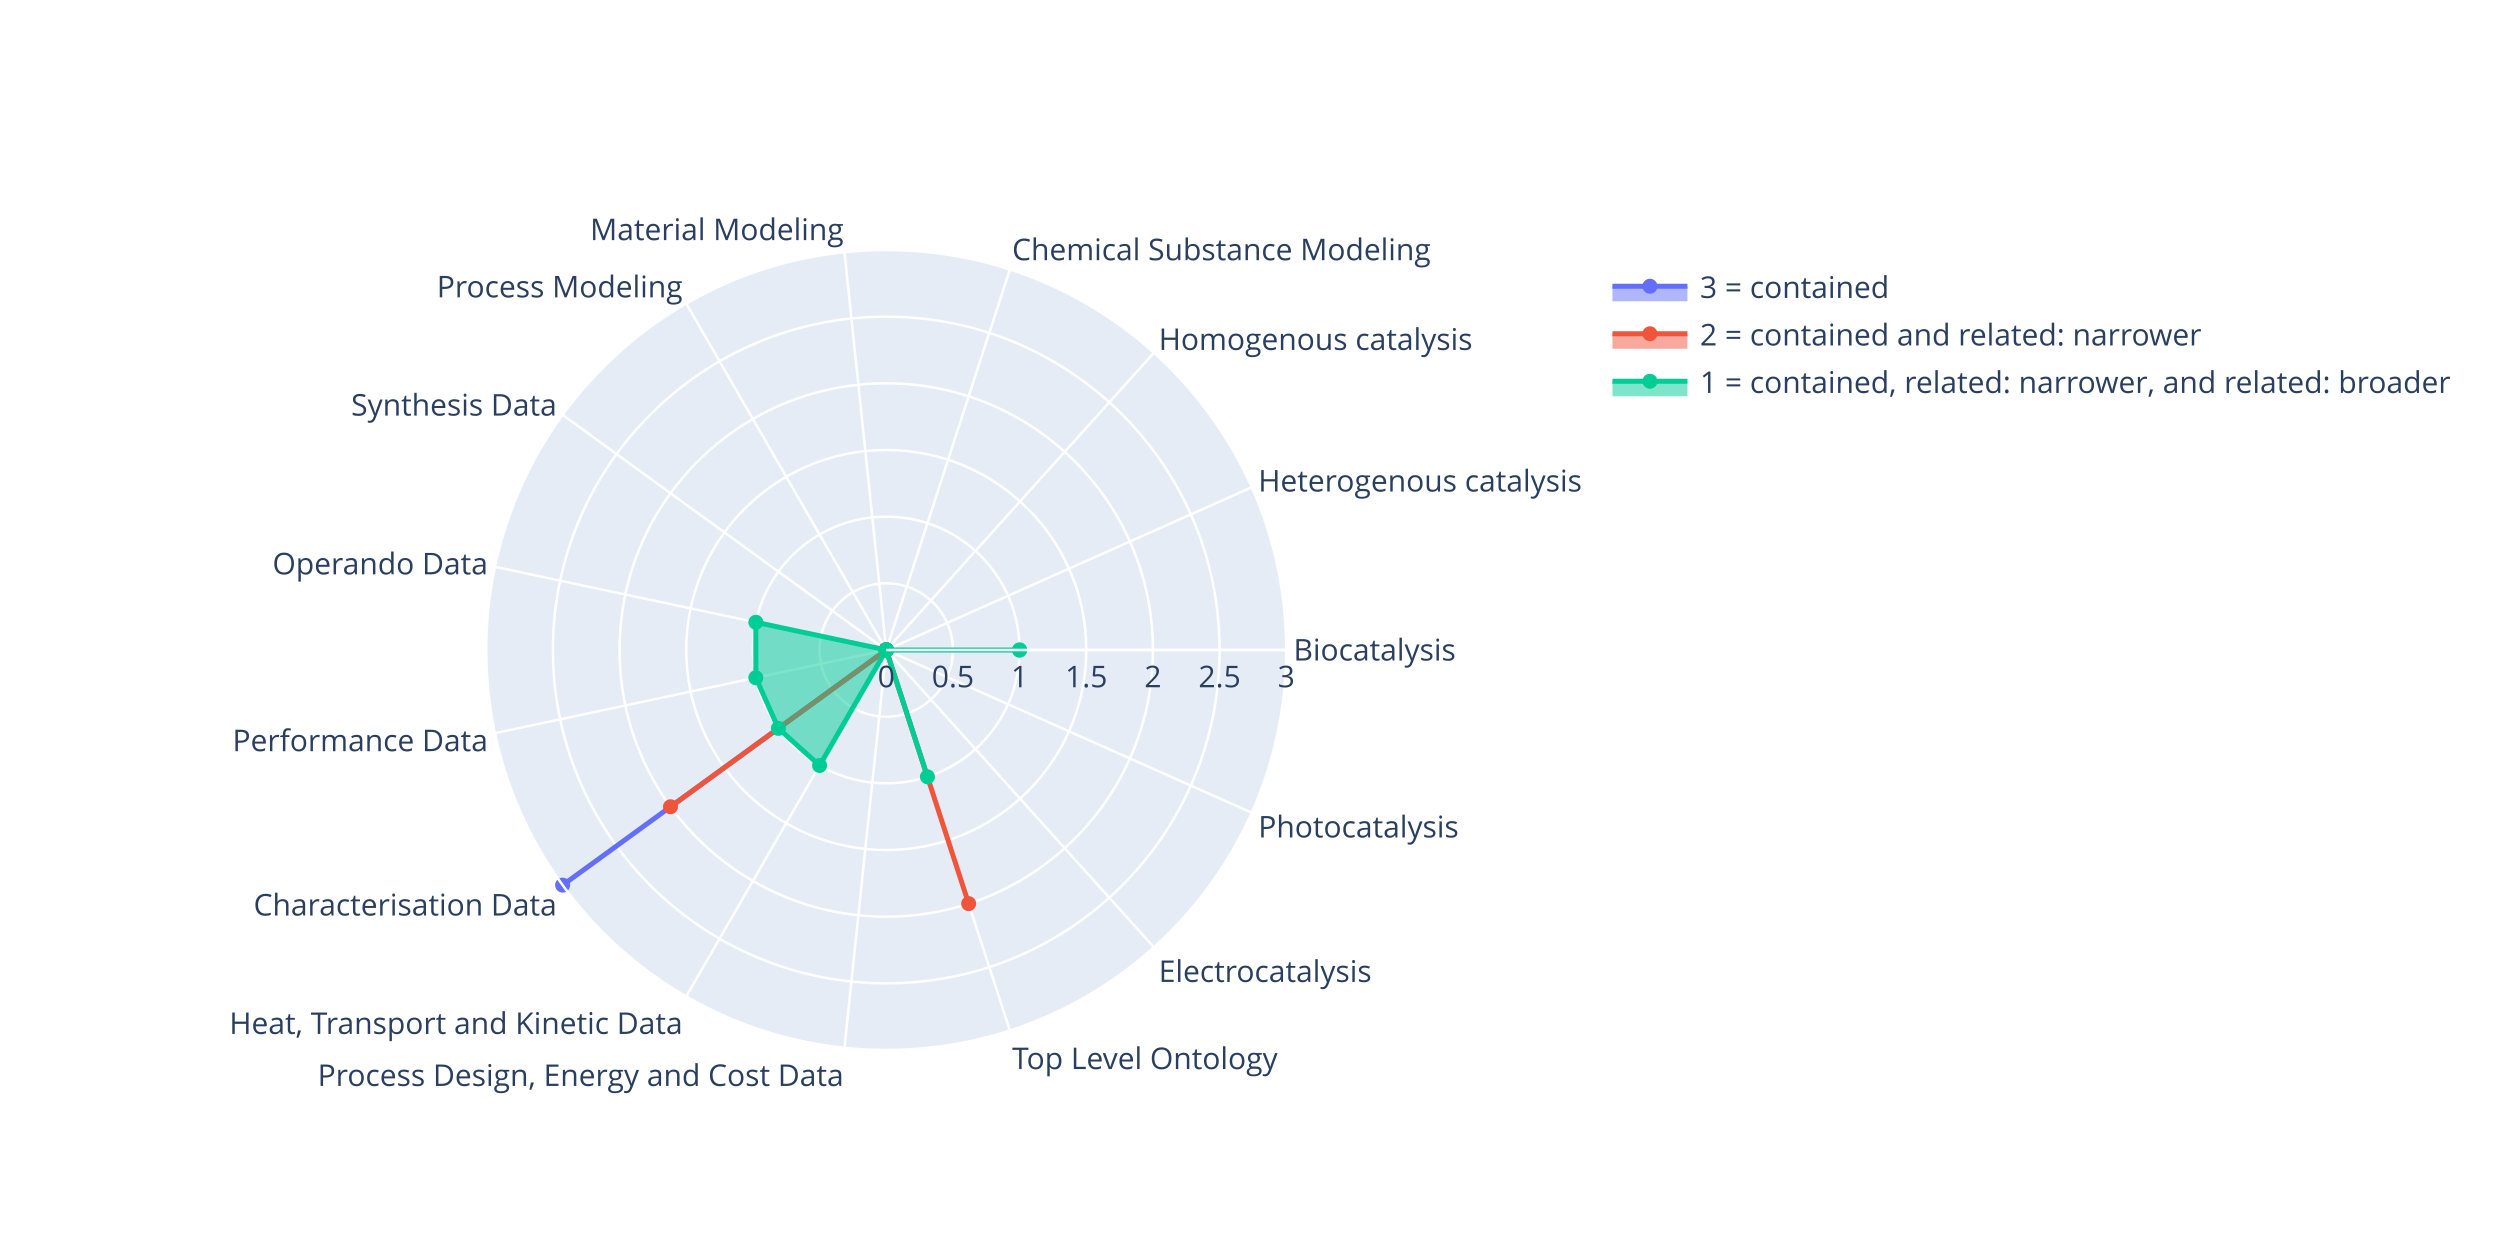
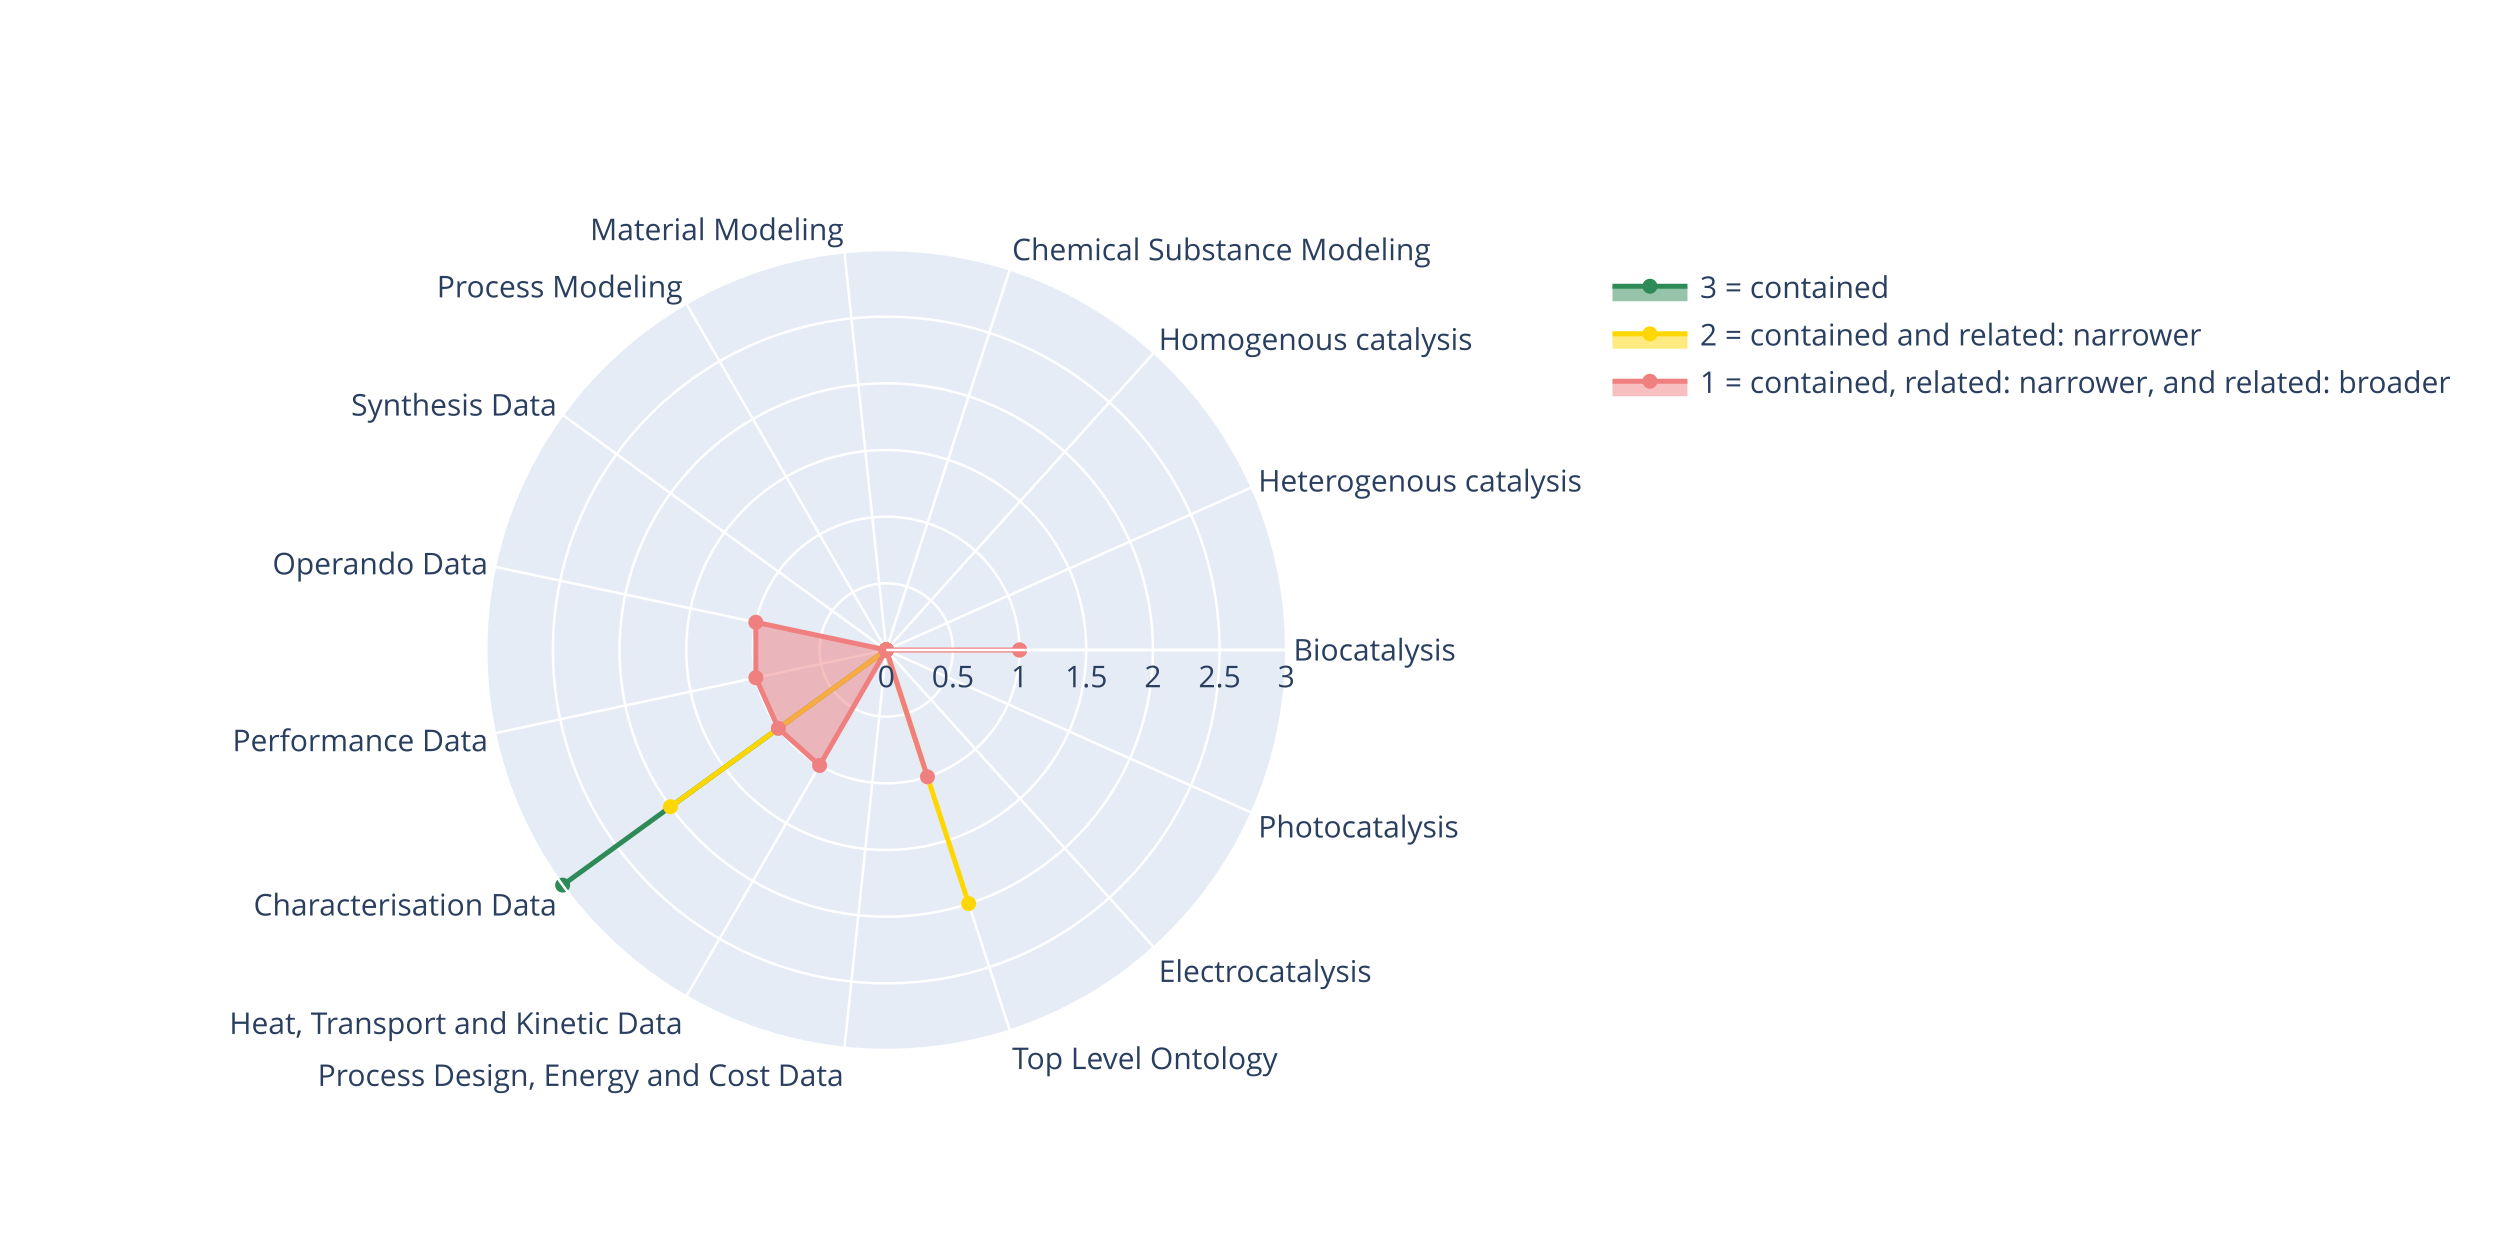
<svg xmlns="http://www.w3.org/2000/svg" class="main-svg" width="1000" height="500" style="" viewBox="0 0 1000 500">
  <rect x="0" y="0" width="1000" height="500" style="fill: rgb(255, 255, 255); fill-opacity: 1;" />
-   <defs id="defs-102717">
+   <defs id="defs-8e0867">
    <g class="clips">
-       <clipPath id="clip102717polar-for-traces">
+       <clipPath id="clip8e0867polar-for-traces">
        <path d="M160,0A160,160 0,1,0 -160,-1.9594348786357652e-14A160,160 0,1,0 160,3.9188697572715304e-14Z" transform="translate(160,160)" />
      </clipPath>
    </g>
    <g class="gradients" />
    <g class="patterns" />
  </defs>
  <g class="bglayer" />
  <g class="layer-below">
    <g class="imagelayer" />
    <g class="shapelayer" />
  </g>
  <g class="cartesianlayer" />
  <g class="polarlayer">
    <g class="polar">
      <g class="polarsublayer draglayer" />
      <g class="polarsublayer plotbg">
        <path d="M160,0A160,160 0,1,0 -160,-1.9594348786357652e-14A160,160 0,1,0 160,3.9188697572715304e-14Z" transform="translate(354.5,260)" style="fill: rgb(229, 236, 246); fill-opacity: 1;" />
      </g>
      <g class="polarsublayer backplot">
        <g class="maplayer" />
      </g>
      <g class="polarsublayer angular-grid" style="fill: none;">
        <path class="angularaxisgrid" d="M354.5,260L514.5,260" style="stroke: rgb(255, 255, 255); stroke-opacity: 1; stroke-width: 1px;" />
        <path class="angularaxisgrid" d="M354.5,260L500.667,194.922" style="stroke: rgb(255, 255, 255); stroke-opacity: 1; stroke-width: 1px;" />
        <path class="angularaxisgrid" d="M354.5,260L461.561,141.097" style="stroke: rgb(255, 255, 255); stroke-opacity: 1; stroke-width: 1px;" />
        <path class="angularaxisgrid" d="M354.5,260L403.943,107.831" style="stroke: rgb(255, 255, 255); stroke-opacity: 1; stroke-width: 1px;" />
        <path class="angularaxisgrid" d="M354.5,260L337.775,100.876" style="stroke: rgb(255, 255, 255); stroke-opacity: 1; stroke-width: 1px;" />
        <path class="angularaxisgrid" d="M354.5,260L274.5,121.436" style="stroke: rgb(255, 255, 255); stroke-opacity: 1; stroke-width: 1px;" />
        <path class="angularaxisgrid" d="M354.5,260L225.057,165.954" style="stroke: rgb(255, 255, 255); stroke-opacity: 1; stroke-width: 1px;" />
        <path class="angularaxisgrid" d="M354.5,260L197.996,226.734" style="stroke: rgb(255, 255, 255); stroke-opacity: 1; stroke-width: 1px;" />
        <path class="angularaxisgrid" d="M354.5,260L197.996,293.266" style="stroke: rgb(255, 255, 255); stroke-opacity: 1; stroke-width: 1px;" />
        <path class="angularaxisgrid" d="M354.5,260L225.057,354.046" style="stroke: rgb(255, 255, 255); stroke-opacity: 1; stroke-width: 1px;" />
        <path class="angularaxisgrid" d="M354.5,260L274.5,398.564" style="stroke: rgb(255, 255, 255); stroke-opacity: 1; stroke-width: 1px;" />
        <path class="angularaxisgrid" d="M354.5,260L337.775,419.124" style="stroke: rgb(255, 255, 255); stroke-opacity: 1; stroke-width: 1px;" />
        <path class="angularaxisgrid" d="M354.5,260L403.943,412.169" style="stroke: rgb(255, 255, 255); stroke-opacity: 1; stroke-width: 1px;" />
        <path class="angularaxisgrid" d="M354.5,260L461.561,378.903" style="stroke: rgb(255, 255, 255); stroke-opacity: 1; stroke-width: 1px;" />
        <path class="angularaxisgrid" d="M354.5,260L500.667,325.078" style="stroke: rgb(255, 255, 255); stroke-opacity: 1; stroke-width: 1px;" />
      </g>
      <g class="polarsublayer radial-grid" transform="translate(354.5,260)" style="fill: none;">
        <path class="xgrid" d="M26.67,0A26.67,26.67 0,1,0 -26.67,-3.2661330133259913e-15A26.67,26.67 0,1,0 26.67,6.532266026651983e-15Z" style="stroke: rgb(255, 255, 255); stroke-opacity: 1; stroke-width: 1px;" />
        <path class="xgrid" d="M53.33,0A53.33,53.33 0,1,0 -53.33,-6.531041379852834e-15A53.33,53.33 0,1,0 53.33,1.3062082759705669e-14Z" style="stroke: rgb(255, 255, 255); stroke-opacity: 1; stroke-width: 1px;" />
        <path class="xgrid" d="M80,0A80,80 0,1,0 -80,-9.797174393178826e-15A80,80 0,1,0 80,1.9594348786357652e-14Z" style="stroke: rgb(255, 255, 255); stroke-opacity: 1; stroke-width: 1px;" />
        <path class="xgrid" d="M106.67,0A106.67,106.67 0,1,0 -106.67,-1.3063307406504817e-14A106.67,106.67 0,1,0 106.67,2.6126614813009634e-14Z" style="stroke: rgb(255, 255, 255); stroke-opacity: 1; stroke-width: 1px;" />
        <path class="xgrid" d="M133.33,0A133.33,133.33 0,1,0 -133.33,-1.632821577303166e-14A133.33,133.33 0,1,0 133.33,3.265643154606332e-14Z" style="stroke: rgb(255, 255, 255); stroke-opacity: 1; stroke-width: 1px;" />
      </g>
      <g class="polarsublayer frontplot" transform="translate(194.5,100)">
        <g class="barlayer" />
        <g class="scatterlayer">
-           <g class="trace scatter tracece594c" style="stroke-miterlimit: 2; opacity: 1;">
-             <g class="fills" clip-path="url(#clip102717polar-for-traces)">
+           <g class="trace scatter tracef005bd" style="stroke-miterlimit: 2; opacity: 1;">
+             <g class="fills" clip-path="url(#clip8e0867polar-for-traces)">
              <g>
-                 <path class="js-fill" d="M160,160L160,160L160,160L160,160L160,160L160,160L160,160L160,160L160,160L30.56,254.05L160,160L160,160L160,160L160,160L160,160L160,160Z" style="fill: rgb(99, 110, 250); fill-opacity: 0.5; stroke-width: 0;" />
+                 <path class="js-fill" d="M160,160L160,160L160,160L160,160L160,160L160,160L160,160L160,160L160,160L30.56,254.05L160,160L160,160L160,160L160,160L160,160L160,160Z" style="fill: rgb(46, 139, 87); fill-opacity: 0.5; stroke-width: 0;" />
              </g>
            </g>
            <g class="errorbars" />
            <g class="lines">
-               <path class="js-line" d="M160,160L160,160L160,160L160,160L160,160L160,160L160,160L160,160L160,160L30.56,254.05L160,160L160,160L160,160L160,160L160,160L160,160" clip-path="url(#clip102717polar-for-traces)" style="vector-effect: non-scaling-stroke; fill: none; stroke: rgb(99, 110, 250); stroke-opacity: 1; stroke-width: 2px; opacity: 1;" />
+               <path class="js-line" d="M160,160L160,160L160,160L160,160L160,160L160,160L160,160L160,160L160,160L30.56,254.05L160,160L160,160L160,160L160,160L160,160L160,160" clip-path="url(#clip8e0867polar-for-traces)" style="vector-effect: non-scaling-stroke; fill: none; stroke: rgb(46, 139, 87); stroke-opacity: 1; stroke-width: 2px; opacity: 1;" />
            </g>
            <g class="points">
-               <path class="point" transform="translate(160,160)" d="M3,0A3,3 0 1,1 0,-3A3,3 0 0,1 3,0Z" style="opacity: 1; stroke-width: 0px; fill: rgb(99, 110, 250); fill-opacity: 1;" />
-               <path class="point" transform="translate(160,160)" d="M3,0A3,3 0 1,1 0,-3A3,3 0 0,1 3,0Z" style="opacity: 1; stroke-width: 0px; fill: rgb(99, 110, 250); fill-opacity: 1;" />
-               <path class="point" transform="translate(160,160)" d="M3,0A3,3 0 1,1 0,-3A3,3 0 0,1 3,0Z" style="opacity: 1; stroke-width: 0px; fill: rgb(99, 110, 250); fill-opacity: 1;" />
-               <path class="point" transform="translate(160,160)" d="M3,0A3,3 0 1,1 0,-3A3,3 0 0,1 3,0Z" style="opacity: 1; stroke-width: 0px; fill: rgb(99, 110, 250); fill-opacity: 1;" />
-               <path class="point" transform="translate(160,160)" d="M3,0A3,3 0 1,1 0,-3A3,3 0 0,1 3,0Z" style="opacity: 1; stroke-width: 0px; fill: rgb(99, 110, 250); fill-opacity: 1;" />
-               <path class="point" transform="translate(160,160)" d="M3,0A3,3 0 1,1 0,-3A3,3 0 0,1 3,0Z" style="opacity: 1; stroke-width: 0px; fill: rgb(99, 110, 250); fill-opacity: 1;" />
-               <path class="point" transform="translate(160,160)" d="M3,0A3,3 0 1,1 0,-3A3,3 0 0,1 3,0Z" style="opacity: 1; stroke-width: 0px; fill: rgb(99, 110, 250); fill-opacity: 1;" />
-               <path class="point" transform="translate(160,160)" d="M3,0A3,3 0 1,1 0,-3A3,3 0 0,1 3,0Z" style="opacity: 1; stroke-width: 0px; fill: rgb(99, 110, 250); fill-opacity: 1;" />
-               <path class="point" transform="translate(160,160)" d="M3,0A3,3 0 1,1 0,-3A3,3 0 0,1 3,0Z" style="opacity: 1; stroke-width: 0px; fill: rgb(99, 110, 250); fill-opacity: 1;" />
-               <path class="point" transform="translate(30.56,254.05)" d="M3,0A3,3 0 1,1 0,-3A3,3 0 0,1 3,0Z" style="opacity: 1; stroke-width: 0px; fill: rgb(99, 110, 250); fill-opacity: 1;" />
-               <path class="point" transform="translate(160,160)" d="M3,0A3,3 0 1,1 0,-3A3,3 0 0,1 3,0Z" style="opacity: 1; stroke-width: 0px; fill: rgb(99, 110, 250); fill-opacity: 1;" />
-               <path class="point" transform="translate(160,160)" d="M3,0A3,3 0 1,1 0,-3A3,3 0 0,1 3,0Z" style="opacity: 1; stroke-width: 0px; fill: rgb(99, 110, 250); fill-opacity: 1;" />
-               <path class="point" transform="translate(160,160)" d="M3,0A3,3 0 1,1 0,-3A3,3 0 0,1 3,0Z" style="opacity: 1; stroke-width: 0px; fill: rgb(99, 110, 250); fill-opacity: 1;" />
-               <path class="point" transform="translate(160,160)" d="M3,0A3,3 0 1,1 0,-3A3,3 0 0,1 3,0Z" style="opacity: 1; stroke-width: 0px; fill: rgb(99, 110, 250); fill-opacity: 1;" />
-               <path class="point" transform="translate(160,160)" d="M3,0A3,3 0 1,1 0,-3A3,3 0 0,1 3,0Z" style="opacity: 1; stroke-width: 0px; fill: rgb(99, 110, 250); fill-opacity: 1;" />
-               <path class="point" transform="translate(160,160)" d="M3,0A3,3 0 1,1 0,-3A3,3 0 0,1 3,0Z" style="opacity: 1; stroke-width: 0px; fill: rgb(99, 110, 250); fill-opacity: 1;" />
+               <path class="point" transform="translate(160,160)" d="M3,0A3,3 0 1,1 0,-3A3,3 0 0,1 3,0Z" style="opacity: 1; stroke-width: 0px; fill: rgb(46, 139, 87); fill-opacity: 1;" />
+               <path class="point" transform="translate(160,160)" d="M3,0A3,3 0 1,1 0,-3A3,3 0 0,1 3,0Z" style="opacity: 1; stroke-width: 0px; fill: rgb(46, 139, 87); fill-opacity: 1;" />
+               <path class="point" transform="translate(160,160)" d="M3,0A3,3 0 1,1 0,-3A3,3 0 0,1 3,0Z" style="opacity: 1; stroke-width: 0px; fill: rgb(46, 139, 87); fill-opacity: 1;" />
+               <path class="point" transform="translate(160,160)" d="M3,0A3,3 0 1,1 0,-3A3,3 0 0,1 3,0Z" style="opacity: 1; stroke-width: 0px; fill: rgb(46, 139, 87); fill-opacity: 1;" />
+               <path class="point" transform="translate(160,160)" d="M3,0A3,3 0 1,1 0,-3A3,3 0 0,1 3,0Z" style="opacity: 1; stroke-width: 0px; fill: rgb(46, 139, 87); fill-opacity: 1;" />
+               <path class="point" transform="translate(160,160)" d="M3,0A3,3 0 1,1 0,-3A3,3 0 0,1 3,0Z" style="opacity: 1; stroke-width: 0px; fill: rgb(46, 139, 87); fill-opacity: 1;" />
+               <path class="point" transform="translate(160,160)" d="M3,0A3,3 0 1,1 0,-3A3,3 0 0,1 3,0Z" style="opacity: 1; stroke-width: 0px; fill: rgb(46, 139, 87); fill-opacity: 1;" />
+               <path class="point" transform="translate(160,160)" d="M3,0A3,3 0 1,1 0,-3A3,3 0 0,1 3,0Z" style="opacity: 1; stroke-width: 0px; fill: rgb(46, 139, 87); fill-opacity: 1;" />
+               <path class="point" transform="translate(160,160)" d="M3,0A3,3 0 1,1 0,-3A3,3 0 0,1 3,0Z" style="opacity: 1; stroke-width: 0px; fill: rgb(46, 139, 87); fill-opacity: 1;" />
+               <path class="point" transform="translate(30.56,254.05)" d="M3,0A3,3 0 1,1 0,-3A3,3 0 0,1 3,0Z" style="opacity: 1; stroke-width: 0px; fill: rgb(46, 139, 87); fill-opacity: 1;" />
+               <path class="point" transform="translate(160,160)" d="M3,0A3,3 0 1,1 0,-3A3,3 0 0,1 3,0Z" style="opacity: 1; stroke-width: 0px; fill: rgb(46, 139, 87); fill-opacity: 1;" />
+               <path class="point" transform="translate(160,160)" d="M3,0A3,3 0 1,1 0,-3A3,3 0 0,1 3,0Z" style="opacity: 1; stroke-width: 0px; fill: rgb(46, 139, 87); fill-opacity: 1;" />
+               <path class="point" transform="translate(160,160)" d="M3,0A3,3 0 1,1 0,-3A3,3 0 0,1 3,0Z" style="opacity: 1; stroke-width: 0px; fill: rgb(46, 139, 87); fill-opacity: 1;" />
+               <path class="point" transform="translate(160,160)" d="M3,0A3,3 0 1,1 0,-3A3,3 0 0,1 3,0Z" style="opacity: 1; stroke-width: 0px; fill: rgb(46, 139, 87); fill-opacity: 1;" />
+               <path class="point" transform="translate(160,160)" d="M3,0A3,3 0 1,1 0,-3A3,3 0 0,1 3,0Z" style="opacity: 1; stroke-width: 0px; fill: rgb(46, 139, 87); fill-opacity: 1;" />
+               <path class="point" transform="translate(160,160)" d="M3,0A3,3 0 1,1 0,-3A3,3 0 0,1 3,0Z" style="opacity: 1; stroke-width: 0px; fill: rgb(46, 139, 87); fill-opacity: 1;" />
            </g>
            <g class="text" />
          </g>
-           <g class="trace scatter tracee63671" style="stroke-miterlimit: 2; opacity: 1;">
-             <g class="fills" clip-path="url(#clip102717polar-for-traces)">
+           <g class="trace scatter traceae8d4d" style="stroke-miterlimit: 2; opacity: 1;">
+             <g class="fills" clip-path="url(#clip8e0867polar-for-traces)">
              <g>
-                 <path class="js-fill" d="M160,160L160,160L160,160L160,160L160,160L160,160L160,160L160,160L160,160L73.7,222.7L160,160L160,160L192.96,261.45L160,160L160,160L160,160Z" style="fill: rgb(239, 85, 59); fill-opacity: 0.5; stroke-width: 0;" />
+                 <path class="js-fill" d="M160,160L160,160L160,160L160,160L160,160L160,160L160,160L160,160L160,160L73.7,222.7L160,160L160,160L192.96,261.45L160,160L160,160L160,160Z" style="fill: rgb(255, 215, 0); fill-opacity: 0.5; stroke-width: 0;" />
              </g>
            </g>
            <g class="errorbars" />
            <g class="lines">
-               <path class="js-line" d="M160,160L160,160L160,160L160,160L160,160L160,160L160,160L160,160L160,160L73.7,222.7L160,160L160,160L192.96,261.45L160,160L160,160L160,160" clip-path="url(#clip102717polar-for-traces)" style="vector-effect: non-scaling-stroke; fill: none; stroke: rgb(239, 85, 59); stroke-opacity: 1; stroke-width: 2px; opacity: 1;" />
+               <path class="js-line" d="M160,160L160,160L160,160L160,160L160,160L160,160L160,160L160,160L160,160L73.7,222.7L160,160L160,160L192.96,261.45L160,160L160,160L160,160" clip-path="url(#clip8e0867polar-for-traces)" style="vector-effect: non-scaling-stroke; fill: none; stroke: rgb(255, 215, 0); stroke-opacity: 1; stroke-width: 2px; opacity: 1;" />
            </g>
            <g class="points">
-               <path class="point" transform="translate(160,160)" d="M3,0A3,3 0 1,1 0,-3A3,3 0 0,1 3,0Z" style="opacity: 1; stroke-width: 0px; fill: rgb(239, 85, 59); fill-opacity: 1;" />
-               <path class="point" transform="translate(160,160)" d="M3,0A3,3 0 1,1 0,-3A3,3 0 0,1 3,0Z" style="opacity: 1; stroke-width: 0px; fill: rgb(239, 85, 59); fill-opacity: 1;" />
-               <path class="point" transform="translate(160,160)" d="M3,0A3,3 0 1,1 0,-3A3,3 0 0,1 3,0Z" style="opacity: 1; stroke-width: 0px; fill: rgb(239, 85, 59); fill-opacity: 1;" />
-               <path class="point" transform="translate(160,160)" d="M3,0A3,3 0 1,1 0,-3A3,3 0 0,1 3,0Z" style="opacity: 1; stroke-width: 0px; fill: rgb(239, 85, 59); fill-opacity: 1;" />
-               <path class="point" transform="translate(160,160)" d="M3,0A3,3 0 1,1 0,-3A3,3 0 0,1 3,0Z" style="opacity: 1; stroke-width: 0px; fill: rgb(239, 85, 59); fill-opacity: 1;" />
-               <path class="point" transform="translate(160,160)" d="M3,0A3,3 0 1,1 0,-3A3,3 0 0,1 3,0Z" style="opacity: 1; stroke-width: 0px; fill: rgb(239, 85, 59); fill-opacity: 1;" />
-               <path class="point" transform="translate(160,160)" d="M3,0A3,3 0 1,1 0,-3A3,3 0 0,1 3,0Z" style="opacity: 1; stroke-width: 0px; fill: rgb(239, 85, 59); fill-opacity: 1;" />
-               <path class="point" transform="translate(160,160)" d="M3,0A3,3 0 1,1 0,-3A3,3 0 0,1 3,0Z" style="opacity: 1; stroke-width: 0px; fill: rgb(239, 85, 59); fill-opacity: 1;" />
-               <path class="point" transform="translate(160,160)" d="M3,0A3,3 0 1,1 0,-3A3,3 0 0,1 3,0Z" style="opacity: 1; stroke-width: 0px; fill: rgb(239, 85, 59); fill-opacity: 1;" />
-               <path class="point" transform="translate(73.7,222.7)" d="M3,0A3,3 0 1,1 0,-3A3,3 0 0,1 3,0Z" style="opacity: 1; stroke-width: 0px; fill: rgb(239, 85, 59); fill-opacity: 1;" />
-               <path class="point" transform="translate(160,160)" d="M3,0A3,3 0 1,1 0,-3A3,3 0 0,1 3,0Z" style="opacity: 1; stroke-width: 0px; fill: rgb(239, 85, 59); fill-opacity: 1;" />
-               <path class="point" transform="translate(160,160)" d="M3,0A3,3 0 1,1 0,-3A3,3 0 0,1 3,0Z" style="opacity: 1; stroke-width: 0px; fill: rgb(239, 85, 59); fill-opacity: 1;" />
-               <path class="point" transform="translate(192.96,261.45)" d="M3,0A3,3 0 1,1 0,-3A3,3 0 0,1 3,0Z" style="opacity: 1; stroke-width: 0px; fill: rgb(239, 85, 59); fill-opacity: 1;" />
-               <path class="point" transform="translate(160,160)" d="M3,0A3,3 0 1,1 0,-3A3,3 0 0,1 3,0Z" style="opacity: 1; stroke-width: 0px; fill: rgb(239, 85, 59); fill-opacity: 1;" />
-               <path class="point" transform="translate(160,160)" d="M3,0A3,3 0 1,1 0,-3A3,3 0 0,1 3,0Z" style="opacity: 1; stroke-width: 0px; fill: rgb(239, 85, 59); fill-opacity: 1;" />
-               <path class="point" transform="translate(160,160)" d="M3,0A3,3 0 1,1 0,-3A3,3 0 0,1 3,0Z" style="opacity: 1; stroke-width: 0px; fill: rgb(239, 85, 59); fill-opacity: 1;" />
+               <path class="point" transform="translate(160,160)" d="M3,0A3,3 0 1,1 0,-3A3,3 0 0,1 3,0Z" style="opacity: 1; stroke-width: 0px; fill: rgb(255, 215, 0); fill-opacity: 1;" />
+               <path class="point" transform="translate(160,160)" d="M3,0A3,3 0 1,1 0,-3A3,3 0 0,1 3,0Z" style="opacity: 1; stroke-width: 0px; fill: rgb(255, 215, 0); fill-opacity: 1;" />
+               <path class="point" transform="translate(160,160)" d="M3,0A3,3 0 1,1 0,-3A3,3 0 0,1 3,0Z" style="opacity: 1; stroke-width: 0px; fill: rgb(255, 215, 0); fill-opacity: 1;" />
+               <path class="point" transform="translate(160,160)" d="M3,0A3,3 0 1,1 0,-3A3,3 0 0,1 3,0Z" style="opacity: 1; stroke-width: 0px; fill: rgb(255, 215, 0); fill-opacity: 1;" />
+               <path class="point" transform="translate(160,160)" d="M3,0A3,3 0 1,1 0,-3A3,3 0 0,1 3,0Z" style="opacity: 1; stroke-width: 0px; fill: rgb(255, 215, 0); fill-opacity: 1;" />
+               <path class="point" transform="translate(160,160)" d="M3,0A3,3 0 1,1 0,-3A3,3 0 0,1 3,0Z" style="opacity: 1; stroke-width: 0px; fill: rgb(255, 215, 0); fill-opacity: 1;" />
+               <path class="point" transform="translate(160,160)" d="M3,0A3,3 0 1,1 0,-3A3,3 0 0,1 3,0Z" style="opacity: 1; stroke-width: 0px; fill: rgb(255, 215, 0); fill-opacity: 1;" />
+               <path class="point" transform="translate(160,160)" d="M3,0A3,3 0 1,1 0,-3A3,3 0 0,1 3,0Z" style="opacity: 1; stroke-width: 0px; fill: rgb(255, 215, 0); fill-opacity: 1;" />
+               <path class="point" transform="translate(160,160)" d="M3,0A3,3 0 1,1 0,-3A3,3 0 0,1 3,0Z" style="opacity: 1; stroke-width: 0px; fill: rgb(255, 215, 0); fill-opacity: 1;" />
+               <path class="point" transform="translate(73.7,222.7)" d="M3,0A3,3 0 1,1 0,-3A3,3 0 0,1 3,0Z" style="opacity: 1; stroke-width: 0px; fill: rgb(255, 215, 0); fill-opacity: 1;" />
+               <path class="point" transform="translate(160,160)" d="M3,0A3,3 0 1,1 0,-3A3,3 0 0,1 3,0Z" style="opacity: 1; stroke-width: 0px; fill: rgb(255, 215, 0); fill-opacity: 1;" />
+               <path class="point" transform="translate(160,160)" d="M3,0A3,3 0 1,1 0,-3A3,3 0 0,1 3,0Z" style="opacity: 1; stroke-width: 0px; fill: rgb(255, 215, 0); fill-opacity: 1;" />
+               <path class="point" transform="translate(192.96,261.45)" d="M3,0A3,3 0 1,1 0,-3A3,3 0 0,1 3,0Z" style="opacity: 1; stroke-width: 0px; fill: rgb(255, 215, 0); fill-opacity: 1;" />
+               <path class="point" transform="translate(160,160)" d="M3,0A3,3 0 1,1 0,-3A3,3 0 0,1 3,0Z" style="opacity: 1; stroke-width: 0px; fill: rgb(255, 215, 0); fill-opacity: 1;" />
+               <path class="point" transform="translate(160,160)" d="M3,0A3,3 0 1,1 0,-3A3,3 0 0,1 3,0Z" style="opacity: 1; stroke-width: 0px; fill: rgb(255, 215, 0); fill-opacity: 1;" />
+               <path class="point" transform="translate(160,160)" d="M3,0A3,3 0 1,1 0,-3A3,3 0 0,1 3,0Z" style="opacity: 1; stroke-width: 0px; fill: rgb(255, 215, 0); fill-opacity: 1;" />
            </g>
            <g class="text" />
          </g>
-           <g class="trace scatter trace29f7ea" style="stroke-miterlimit: 2; opacity: 1;">
-             <g class="fills" clip-path="url(#clip102717polar-for-traces)">
+           <g class="trace scatter trace4fc496" style="stroke-miterlimit: 2; opacity: 1;">
+             <g class="fills" clip-path="url(#clip8e0867polar-for-traces)">
              <g>
-                 <path class="js-fill" d="M213.33,160L160,160L160,160L160,160L160,160L160,160L160,160L107.83,148.91L107.83,171.09L116.85,191.35L133.33,206.19L160,160L176.48,210.72L160,160L160,160L213.33,160Z" style="fill: rgb(0, 204, 150); fill-opacity: 0.5; stroke-width: 0;" />
+                 <path class="js-fill" d="M213.33,160L160,160L160,160L160,160L160,160L160,160L160,160L107.83,148.91L107.83,171.09L116.85,191.35L133.33,206.19L160,160L176.48,210.72L160,160L160,160L213.33,160Z" style="fill: rgb(240, 128, 128); fill-opacity: 0.5; stroke-width: 0;" />
              </g>
            </g>
            <g class="errorbars" />
            <g class="lines">
-               <path class="js-line" d="M213.33,160L160,160L160,160L160,160L160,160L160,160L160,160L107.83,148.91L107.83,171.09L116.85,191.35L133.33,206.19L160,160L176.48,210.72L160,160L160,160L213.33,160" clip-path="url(#clip102717polar-for-traces)" style="vector-effect: non-scaling-stroke; fill: none; stroke: rgb(0, 204, 150); stroke-opacity: 1; stroke-width: 2px; opacity: 1;" />
+               <path class="js-line" d="M213.33,160L160,160L160,160L160,160L160,160L160,160L160,160L107.83,148.91L107.83,171.09L116.85,191.35L133.33,206.19L160,160L176.48,210.72L160,160L160,160L213.33,160" clip-path="url(#clip8e0867polar-for-traces)" style="vector-effect: non-scaling-stroke; fill: none; stroke: rgb(240, 128, 128); stroke-opacity: 1; stroke-width: 2px; opacity: 1;" />
            </g>
            <g class="points">
-               <path class="point" transform="translate(213.33,160)" d="M3,0A3,3 0 1,1 0,-3A3,3 0 0,1 3,0Z" style="opacity: 1; stroke-width: 0px; fill: rgb(0, 204, 150); fill-opacity: 1;" />
-               <path class="point" transform="translate(160,160)" d="M3,0A3,3 0 1,1 0,-3A3,3 0 0,1 3,0Z" style="opacity: 1; stroke-width: 0px; fill: rgb(0, 204, 150); fill-opacity: 1;" />
-               <path class="point" transform="translate(160,160)" d="M3,0A3,3 0 1,1 0,-3A3,3 0 0,1 3,0Z" style="opacity: 1; stroke-width: 0px; fill: rgb(0, 204, 150); fill-opacity: 1;" />
-               <path class="point" transform="translate(160,160)" d="M3,0A3,3 0 1,1 0,-3A3,3 0 0,1 3,0Z" style="opacity: 1; stroke-width: 0px; fill: rgb(0, 204, 150); fill-opacity: 1;" />
-               <path class="point" transform="translate(160,160)" d="M3,0A3,3 0 1,1 0,-3A3,3 0 0,1 3,0Z" style="opacity: 1; stroke-width: 0px; fill: rgb(0, 204, 150); fill-opacity: 1;" />
-               <path class="point" transform="translate(160,160)" d="M3,0A3,3 0 1,1 0,-3A3,3 0 0,1 3,0Z" style="opacity: 1; stroke-width: 0px; fill: rgb(0, 204, 150); fill-opacity: 1;" />
-               <path class="point" transform="translate(160,160)" d="M3,0A3,3 0 1,1 0,-3A3,3 0 0,1 3,0Z" style="opacity: 1; stroke-width: 0px; fill: rgb(0, 204, 150); fill-opacity: 1;" />
-               <path class="point" transform="translate(107.83,148.91)" d="M3,0A3,3 0 1,1 0,-3A3,3 0 0,1 3,0Z" style="opacity: 1; stroke-width: 0px; fill: rgb(0, 204, 150); fill-opacity: 1;" />
-               <path class="point" transform="translate(107.83,171.09)" d="M3,0A3,3 0 1,1 0,-3A3,3 0 0,1 3,0Z" style="opacity: 1; stroke-width: 0px; fill: rgb(0, 204, 150); fill-opacity: 1;" />
-               <path class="point" transform="translate(116.85,191.35)" d="M3,0A3,3 0 1,1 0,-3A3,3 0 0,1 3,0Z" style="opacity: 1; stroke-width: 0px; fill: rgb(0, 204, 150); fill-opacity: 1;" />
-               <path class="point" transform="translate(133.33,206.19)" d="M3,0A3,3 0 1,1 0,-3A3,3 0 0,1 3,0Z" style="opacity: 1; stroke-width: 0px; fill: rgb(0, 204, 150); fill-opacity: 1;" />
-               <path class="point" transform="translate(160,160)" d="M3,0A3,3 0 1,1 0,-3A3,3 0 0,1 3,0Z" style="opacity: 1; stroke-width: 0px; fill: rgb(0, 204, 150); fill-opacity: 1;" />
-               <path class="point" transform="translate(176.48,210.72)" d="M3,0A3,3 0 1,1 0,-3A3,3 0 0,1 3,0Z" style="opacity: 1; stroke-width: 0px; fill: rgb(0, 204, 150); fill-opacity: 1;" />
-               <path class="point" transform="translate(160,160)" d="M3,0A3,3 0 1,1 0,-3A3,3 0 0,1 3,0Z" style="opacity: 1; stroke-width: 0px; fill: rgb(0, 204, 150); fill-opacity: 1;" />
-               <path class="point" transform="translate(160,160)" d="M3,0A3,3 0 1,1 0,-3A3,3 0 0,1 3,0Z" style="opacity: 1; stroke-width: 0px; fill: rgb(0, 204, 150); fill-opacity: 1;" />
-               <path class="point" transform="translate(213.33,160)" d="M3,0A3,3 0 1,1 0,-3A3,3 0 0,1 3,0Z" style="opacity: 1; stroke-width: 0px; fill: rgb(0, 204, 150); fill-opacity: 1;" />
+               <path class="point" transform="translate(213.33,160)" d="M3,0A3,3 0 1,1 0,-3A3,3 0 0,1 3,0Z" style="opacity: 1; stroke-width: 0px; fill: rgb(240, 128, 128); fill-opacity: 1;" />
+               <path class="point" transform="translate(160,160)" d="M3,0A3,3 0 1,1 0,-3A3,3 0 0,1 3,0Z" style="opacity: 1; stroke-width: 0px; fill: rgb(240, 128, 128); fill-opacity: 1;" />
+               <path class="point" transform="translate(160,160)" d="M3,0A3,3 0 1,1 0,-3A3,3 0 0,1 3,0Z" style="opacity: 1; stroke-width: 0px; fill: rgb(240, 128, 128); fill-opacity: 1;" />
+               <path class="point" transform="translate(160,160)" d="M3,0A3,3 0 1,1 0,-3A3,3 0 0,1 3,0Z" style="opacity: 1; stroke-width: 0px; fill: rgb(240, 128, 128); fill-opacity: 1;" />
+               <path class="point" transform="translate(160,160)" d="M3,0A3,3 0 1,1 0,-3A3,3 0 0,1 3,0Z" style="opacity: 1; stroke-width: 0px; fill: rgb(240, 128, 128); fill-opacity: 1;" />
+               <path class="point" transform="translate(160,160)" d="M3,0A3,3 0 1,1 0,-3A3,3 0 0,1 3,0Z" style="opacity: 1; stroke-width: 0px; fill: rgb(240, 128, 128); fill-opacity: 1;" />
+               <path class="point" transform="translate(160,160)" d="M3,0A3,3 0 1,1 0,-3A3,3 0 0,1 3,0Z" style="opacity: 1; stroke-width: 0px; fill: rgb(240, 128, 128); fill-opacity: 1;" />
+               <path class="point" transform="translate(107.83,148.91)" d="M3,0A3,3 0 1,1 0,-3A3,3 0 0,1 3,0Z" style="opacity: 1; stroke-width: 0px; fill: rgb(240, 128, 128); fill-opacity: 1;" />
+               <path class="point" transform="translate(107.83,171.09)" d="M3,0A3,3 0 1,1 0,-3A3,3 0 0,1 3,0Z" style="opacity: 1; stroke-width: 0px; fill: rgb(240, 128, 128); fill-opacity: 1;" />
+               <path class="point" transform="translate(116.85,191.35)" d="M3,0A3,3 0 1,1 0,-3A3,3 0 0,1 3,0Z" style="opacity: 1; stroke-width: 0px; fill: rgb(240, 128, 128); fill-opacity: 1;" />
+               <path class="point" transform="translate(133.33,206.19)" d="M3,0A3,3 0 1,1 0,-3A3,3 0 0,1 3,0Z" style="opacity: 1; stroke-width: 0px; fill: rgb(240, 128, 128); fill-opacity: 1;" />
+               <path class="point" transform="translate(160,160)" d="M3,0A3,3 0 1,1 0,-3A3,3 0 0,1 3,0Z" style="opacity: 1; stroke-width: 0px; fill: rgb(240, 128, 128); fill-opacity: 1;" />
+               <path class="point" transform="translate(176.48,210.72)" d="M3,0A3,3 0 1,1 0,-3A3,3 0 0,1 3,0Z" style="opacity: 1; stroke-width: 0px; fill: rgb(240, 128, 128); fill-opacity: 1;" />
+               <path class="point" transform="translate(160,160)" d="M3,0A3,3 0 1,1 0,-3A3,3 0 0,1 3,0Z" style="opacity: 1; stroke-width: 0px; fill: rgb(240, 128, 128); fill-opacity: 1;" />
+               <path class="point" transform="translate(160,160)" d="M3,0A3,3 0 1,1 0,-3A3,3 0 0,1 3,0Z" style="opacity: 1; stroke-width: 0px; fill: rgb(240, 128, 128); fill-opacity: 1;" />
+               <path class="point" transform="translate(213.33,160)" d="M3,0A3,3 0 1,1 0,-3A3,3 0 0,1 3,0Z" style="opacity: 1; stroke-width: 0px; fill: rgb(240, 128, 128); fill-opacity: 1;" />
            </g>
            <g class="text" />
          </g>
        </g>
      </g>
      <g class="polarsublayer angular-line">
        <path d="M160,0A160,160 0,1,0 -160,-1.9594348786357652e-14A160,160 0,1,0 160,3.9188697572715304e-14Z" transform="translate(354.5,260)" stroke-width="1" style="fill: none; stroke: rgb(255, 255, 255); stroke-opacity: 1;" />
      </g>
      <g class="polarsublayer radial-line">
        <line x1="0" y1="0" x2="160" y2="0" transform="translate(354.5,260)" stroke-width="1" style="fill: none; stroke: rgb(255, 255, 255); stroke-opacity: 1;" />
      </g>
      <g class="polarsublayer angular-axis">
        <g class="angularaxistick">
          <text text-anchor="start" x="2.9" y="4.2" transform="translate(514.5,260)" style="font-family: 'Open Sans', verdana, arial, sans-serif; font-size: 12px; fill: rgb(42, 63, 95); fill-opacity: 1; white-space: pre; opacity: 1;">Biocatalysis</text>
        </g>
        <g class="angularaxistick">
          <text text-anchor="start" x="2.649" y="1.681" transform="translate(500.6673,194.9221)" style="font-family: 'Open Sans', verdana, arial, sans-serif; font-size: 12px; fill: rgb(42, 63, 95); fill-opacity: 1; white-space: pre; opacity: 1;">Heterogenous catalysis</text>
        </g>
        <g class="angularaxistick">
          <text text-anchor="start" x="1.94" y="-1.128" transform="translate(461.5609,141.0968)" style="font-family: 'Open Sans', verdana, arial, sans-serif; font-size: 12px; fill: rgb(42, 63, 95); fill-opacity: 1; white-space: pre; opacity: 1;">Homogenous catalysis</text>
        </g>
        <g class="angularaxistick">
          <text text-anchor="start" x="0.896" y="-3.743" transform="translate(403.9427,107.831)" style="font-family: 'Open Sans', verdana, arial, sans-serif; font-size: 12px; fill: rgb(42, 63, 95); fill-opacity: 1; white-space: pre; opacity: 1;">Chemical Substance Modeling</text>
        </g>
        <g class="angularaxistick">
          <text text-anchor="end" x="-0.303" y="-4.832" transform="translate(337.7754,100.8765)" style="font-family: 'Open Sans', verdana, arial, sans-serif; font-size: 12px; fill: rgb(42, 63, 95); fill-opacity: 1; white-space: pre; opacity: 1;">Material Modeling</text>
        </g>
        <g class="angularaxistick">
          <text text-anchor="end" x="-1.45" y="-2.49" transform="translate(274.5,121.4359)" style="font-family: 'Open Sans', verdana, arial, sans-serif; font-size: 12px; fill: rgb(42, 63, 95); fill-opacity: 1; white-space: pre; opacity: 1;">Process Modeling</text>
        </g>
        <g class="angularaxistick">
          <text text-anchor="end" x="-2.346" y="0.283" transform="translate(225.0573,165.9544)" style="font-family: 'Open Sans', verdana, arial, sans-serif; font-size: 12px; fill: rgb(42, 63, 95); fill-opacity: 1; white-space: pre; opacity: 1;">Synthesis Data</text>
        </g>
        <g class="angularaxistick">
          <text text-anchor="end" x="-2.837" y="3.006" transform="translate(197.9964,226.7341)" style="font-family: 'Open Sans', verdana, arial, sans-serif; font-size: 12px; fill: rgb(42, 63, 95); fill-opacity: 1; white-space: pre; opacity: 1;">Operando Data</text>
        </g>
        <g class="angularaxistick">
          <text text-anchor="end" x="-2.837" y="7.206" transform="translate(197.9964,293.2659)" style="font-family: 'Open Sans', verdana, arial, sans-serif; font-size: 12px; fill: rgb(42, 63, 95); fill-opacity: 1; white-space: pre; opacity: 1;">Performance Data</text>
        </g>
        <g class="angularaxistick">
          <text text-anchor="end" x="-2.346" y="12.156" transform="translate(225.0573,354.0456)" style="font-family: 'Open Sans', verdana, arial, sans-serif; font-size: 12px; fill: rgb(42, 63, 95); fill-opacity: 1; white-space: pre; opacity: 1;">Characterisation Data</text>
        </g>
        <g class="angularaxistick">
          <text text-anchor="end" x="-1.45" y="15.004" transform="translate(274.5,398.5641)" style="font-family: 'Open Sans', verdana, arial, sans-serif; font-size: 12px; fill: rgb(42, 63, 95); fill-opacity: 1; white-space: pre; opacity: 1;">Heat, Transport and Kinetic Data</text>
        </g>
        <g class="angularaxistick">
          <text text-anchor="end" x="-0.303" y="15.257" transform="translate(337.7754,419.1235)" style="font-family: 'Open Sans', verdana, arial, sans-serif; font-size: 12px; fill: rgb(42, 63, 95); fill-opacity: 1; white-space: pre; opacity: 1;">Process Design, Energy and Cost Data</text>
        </g>
        <g class="angularaxistick">
          <text text-anchor="start" x="0.896" y="15.469" transform="translate(403.9427,412.169)" style="font-family: 'Open Sans', verdana, arial, sans-serif; font-size: 12px; fill: rgb(42, 63, 95); fill-opacity: 1; white-space: pre; opacity: 1;">Top Level Ontology</text>
        </g>
        <g class="angularaxistick">
          <text text-anchor="start" x="1.94" y="13.883" transform="translate(461.5609,378.9032)" style="font-family: 'Open Sans', verdana, arial, sans-serif; font-size: 12px; fill: rgb(42, 63, 95); fill-opacity: 1; white-space: pre; opacity: 1;">Electrocatalysis</text>
        </g>
        <g class="angularaxistick">
          <text text-anchor="start" x="2.649" y="9.897" transform="translate(500.6673,325.0779)" style="font-family: 'Open Sans', verdana, arial, sans-serif; font-size: 12px; fill: rgb(42, 63, 95); fill-opacity: 1; white-space: pre; opacity: 1;">Photocatalysis</text>
        </g>
      </g>
      <g class="polarsublayer radial-axis" transform="translate(354.5,260)">
        <g class="xtick">
          <text text-anchor="middle" x="0" y="14.9" transform="" style="font-family: 'Open Sans', verdana, arial, sans-serif; font-size: 12px; fill: rgb(42, 63, 95); fill-opacity: 1; white-space: pre; opacity: 1;">0</text>
        </g>
        <g class="xtick">
          <text text-anchor="middle" x="0" y="14.9" transform="translate(26.67,0)" style="font-family: 'Open Sans', verdana, arial, sans-serif; font-size: 12px; fill: rgb(42, 63, 95); fill-opacity: 1; white-space: pre; opacity: 1;">0.5</text>
        </g>
        <g class="xtick">
          <text text-anchor="middle" x="0" y="14.9" transform="translate(53.33,0)" style="font-family: 'Open Sans', verdana, arial, sans-serif; font-size: 12px; fill: rgb(42, 63, 95); fill-opacity: 1; white-space: pre; opacity: 1;">1</text>
        </g>
        <g class="xtick">
          <text text-anchor="middle" x="0" y="14.9" transform="translate(80,0)" style="font-family: 'Open Sans', verdana, arial, sans-serif; font-size: 12px; fill: rgb(42, 63, 95); fill-opacity: 1; white-space: pre; opacity: 1;">1.5</text>
        </g>
        <g class="xtick">
          <text text-anchor="middle" x="0" y="14.9" transform="translate(106.67,0)" style="font-family: 'Open Sans', verdana, arial, sans-serif; font-size: 12px; fill: rgb(42, 63, 95); fill-opacity: 1; white-space: pre; opacity: 1;">2</text>
        </g>
        <g class="xtick">
          <text text-anchor="middle" x="0" y="14.9" transform="translate(133.33,0)" style="font-family: 'Open Sans', verdana, arial, sans-serif; font-size: 12px; fill: rgb(42, 63, 95); fill-opacity: 1; white-space: pre; opacity: 1;">2.5</text>
        </g>
        <g class="xtick">
          <text text-anchor="middle" x="0" y="14.9" transform="translate(160,0)" style="font-family: 'Open Sans', verdana, arial, sans-serif; font-size: 12px; fill: rgb(42, 63, 95); fill-opacity: 1; white-space: pre; opacity: 1;">3</text>
        </g>
      </g>
    </g>
  </g>
  <g class="smithlayer" />
  <g class="ternarylayer" />
  <g class="geolayer" />
  <g class="funnelarealayer" />
  <g class="pielayer" />
  <g class="iciclelayer" />
  <g class="treemaplayer" />
  <g class="sunburstlayer" />
  <g class="glimages" />
-   <defs id="topdefs-102717">
+   <defs id="topdefs-8e0867">
    <g class="clips" />
-     <clipPath id="legend102717">
+     <clipPath id="legend8e0867">
      <rect width="348" height="67" x="0" y="0" />
    </clipPath>
  </defs>
  <g class="layer-above">
    <g class="imagelayer" />
    <g class="shapelayer" />
  </g>
  <g class="infolayer">
    <g class="legend" pointer-events="all" transform="translate(639.98,100)">
      <rect class="bg" shape-rendering="crispEdges" width="348" height="67" x="0" y="0" style="stroke: rgb(68, 68, 68); stroke-opacity: 1; fill: rgb(255, 255, 255); fill-opacity: 1; stroke-width: 0px;" />
-       <g class="scrollbox" transform="" clip-path="url(#legend102717)">
+       <g class="scrollbox" transform="" clip-path="url(#legend8e0867)">
        <g class="groups">
          <g class="traces" transform="translate(0,14.5)" style="opacity: 1;">
            <text class="legendtext" text-anchor="start" x="40" y="4.68" style="font-family: 'Open Sans', verdana, arial, sans-serif; font-size: 12px; fill: rgb(42, 63, 95); fill-opacity: 1; white-space: pre;">3 = contained</text>
            <g class="layers" style="opacity: 1;">
              <g class="legendfill">
-                 <path class="js-fill" d="M5,0h30v6h-30z" style="stroke-width: 0; fill: rgb(99, 110, 250); fill-opacity: 0.5;" />
+                 <path class="js-fill" d="M5,0h30v6h-30z" style="stroke-width: 0; fill: rgb(46, 139, 87); fill-opacity: 0.5;" />
              </g>
              <g class="legendlines">
-                 <path class="js-line" d="M5,0h30" style="fill: none; stroke: rgb(99, 110, 250); stroke-opacity: 1; stroke-width: 2px;" />
+                 <path class="js-line" d="M5,0h30" style="fill: none; stroke: rgb(46, 139, 87); stroke-opacity: 1; stroke-width: 2px;" />
              </g>
              <g class="legendsymbols">
                <g class="legendpoints">
-                   <path class="scatterpts" transform="translate(20,0)" d="M3,0A3,3 0 1,1 0,-3A3,3 0 0,1 3,0Z" style="opacity: 1; stroke-width: 0px; fill: rgb(99, 110, 250); fill-opacity: 1;" />
+                   <path class="scatterpts" transform="translate(20,0)" d="M3,0A3,3 0 1,1 0,-3A3,3 0 0,1 3,0Z" style="opacity: 1; stroke-width: 0px; fill: rgb(46, 139, 87); fill-opacity: 1;" />
                </g>
              </g>
            </g>
            <rect class="legendtoggle" x="0" y="-9.5" width="342.562" height="19" style="fill: rgb(0, 0, 0); fill-opacity: 0;" />
          </g>
          <g class="traces" transform="translate(0,33.5)" style="opacity: 1;">
            <text class="legendtext" text-anchor="start" x="40" y="4.68" style="font-family: 'Open Sans', verdana, arial, sans-serif; font-size: 12px; fill: rgb(42, 63, 95); fill-opacity: 1; white-space: pre;">2 = contained and related: narrower</text>
            <g class="layers" style="opacity: 1;">
              <g class="legendfill">
-                 <path class="js-fill" d="M5,0h30v6h-30z" style="stroke-width: 0; fill: rgb(239, 85, 59); fill-opacity: 0.5;" />
+                 <path class="js-fill" d="M5,0h30v6h-30z" style="stroke-width: 0; fill: rgb(255, 215, 0); fill-opacity: 0.5;" />
              </g>
              <g class="legendlines">
-                 <path class="js-line" d="M5,0h30" style="fill: none; stroke: rgb(239, 85, 59); stroke-opacity: 1; stroke-width: 2px;" />
+                 <path class="js-line" d="M5,0h30" style="fill: none; stroke: rgb(255, 215, 0); stroke-opacity: 1; stroke-width: 2px;" />
              </g>
              <g class="legendsymbols">
                <g class="legendpoints">
-                   <path class="scatterpts" transform="translate(20,0)" d="M3,0A3,3 0 1,1 0,-3A3,3 0 0,1 3,0Z" style="opacity: 1; stroke-width: 0px; fill: rgb(239, 85, 59); fill-opacity: 1;" />
+                   <path class="scatterpts" transform="translate(20,0)" d="M3,0A3,3 0 1,1 0,-3A3,3 0 0,1 3,0Z" style="opacity: 1; stroke-width: 0px; fill: rgb(255, 215, 0); fill-opacity: 1;" />
                </g>
              </g>
            </g>
            <rect class="legendtoggle" x="0" y="-9.5" width="342.562" height="19" style="fill: rgb(0, 0, 0); fill-opacity: 0;" />
          </g>
          <g class="traces" transform="translate(0,52.5)" style="opacity: 1;">
            <text class="legendtext" text-anchor="start" x="40" y="4.68" style="font-family: 'Open Sans', verdana, arial, sans-serif; font-size: 12px; fill: rgb(42, 63, 95); fill-opacity: 1; white-space: pre;">1 = contained, related: narrower, and related: broader</text>
            <g class="layers" style="opacity: 1;">
              <g class="legendfill">
-                 <path class="js-fill" d="M5,0h30v6h-30z" style="stroke-width: 0; fill: rgb(0, 204, 150); fill-opacity: 0.5;" />
+                 <path class="js-fill" d="M5,0h30v6h-30z" style="stroke-width: 0; fill: rgb(240, 128, 128); fill-opacity: 0.5;" />
              </g>
              <g class="legendlines">
-                 <path class="js-line" d="M5,0h30" style="fill: none; stroke: rgb(0, 204, 150); stroke-opacity: 1; stroke-width: 2px;" />
+                 <path class="js-line" d="M5,0h30" style="fill: none; stroke: rgb(240, 128, 128); stroke-opacity: 1; stroke-width: 2px;" />
              </g>
              <g class="legendsymbols">
                <g class="legendpoints">
-                   <path class="scatterpts" transform="translate(20,0)" d="M3,0A3,3 0 1,1 0,-3A3,3 0 0,1 3,0Z" style="opacity: 1; stroke-width: 0px; fill: rgb(0, 204, 150); fill-opacity: 1;" />
+                   <path class="scatterpts" transform="translate(20,0)" d="M3,0A3,3 0 1,1 0,-3A3,3 0 0,1 3,0Z" style="opacity: 1; stroke-width: 0px; fill: rgb(240, 128, 128); fill-opacity: 1;" />
                </g>
              </g>
            </g>
            <rect class="legendtoggle" x="0" y="-9.5" width="342.562" height="19" style="fill: rgb(0, 0, 0); fill-opacity: 0;" />
          </g>
        </g>
      </g>
      <rect class="scrollbar" rx="20" ry="3" width="0" height="0" x="0" y="0" style="fill: rgb(128, 139, 164); fill-opacity: 1;" />
    </g>
    <g class="g-gtitle" />
    <g class="g-polartitle" />
  </g>
</svg>
